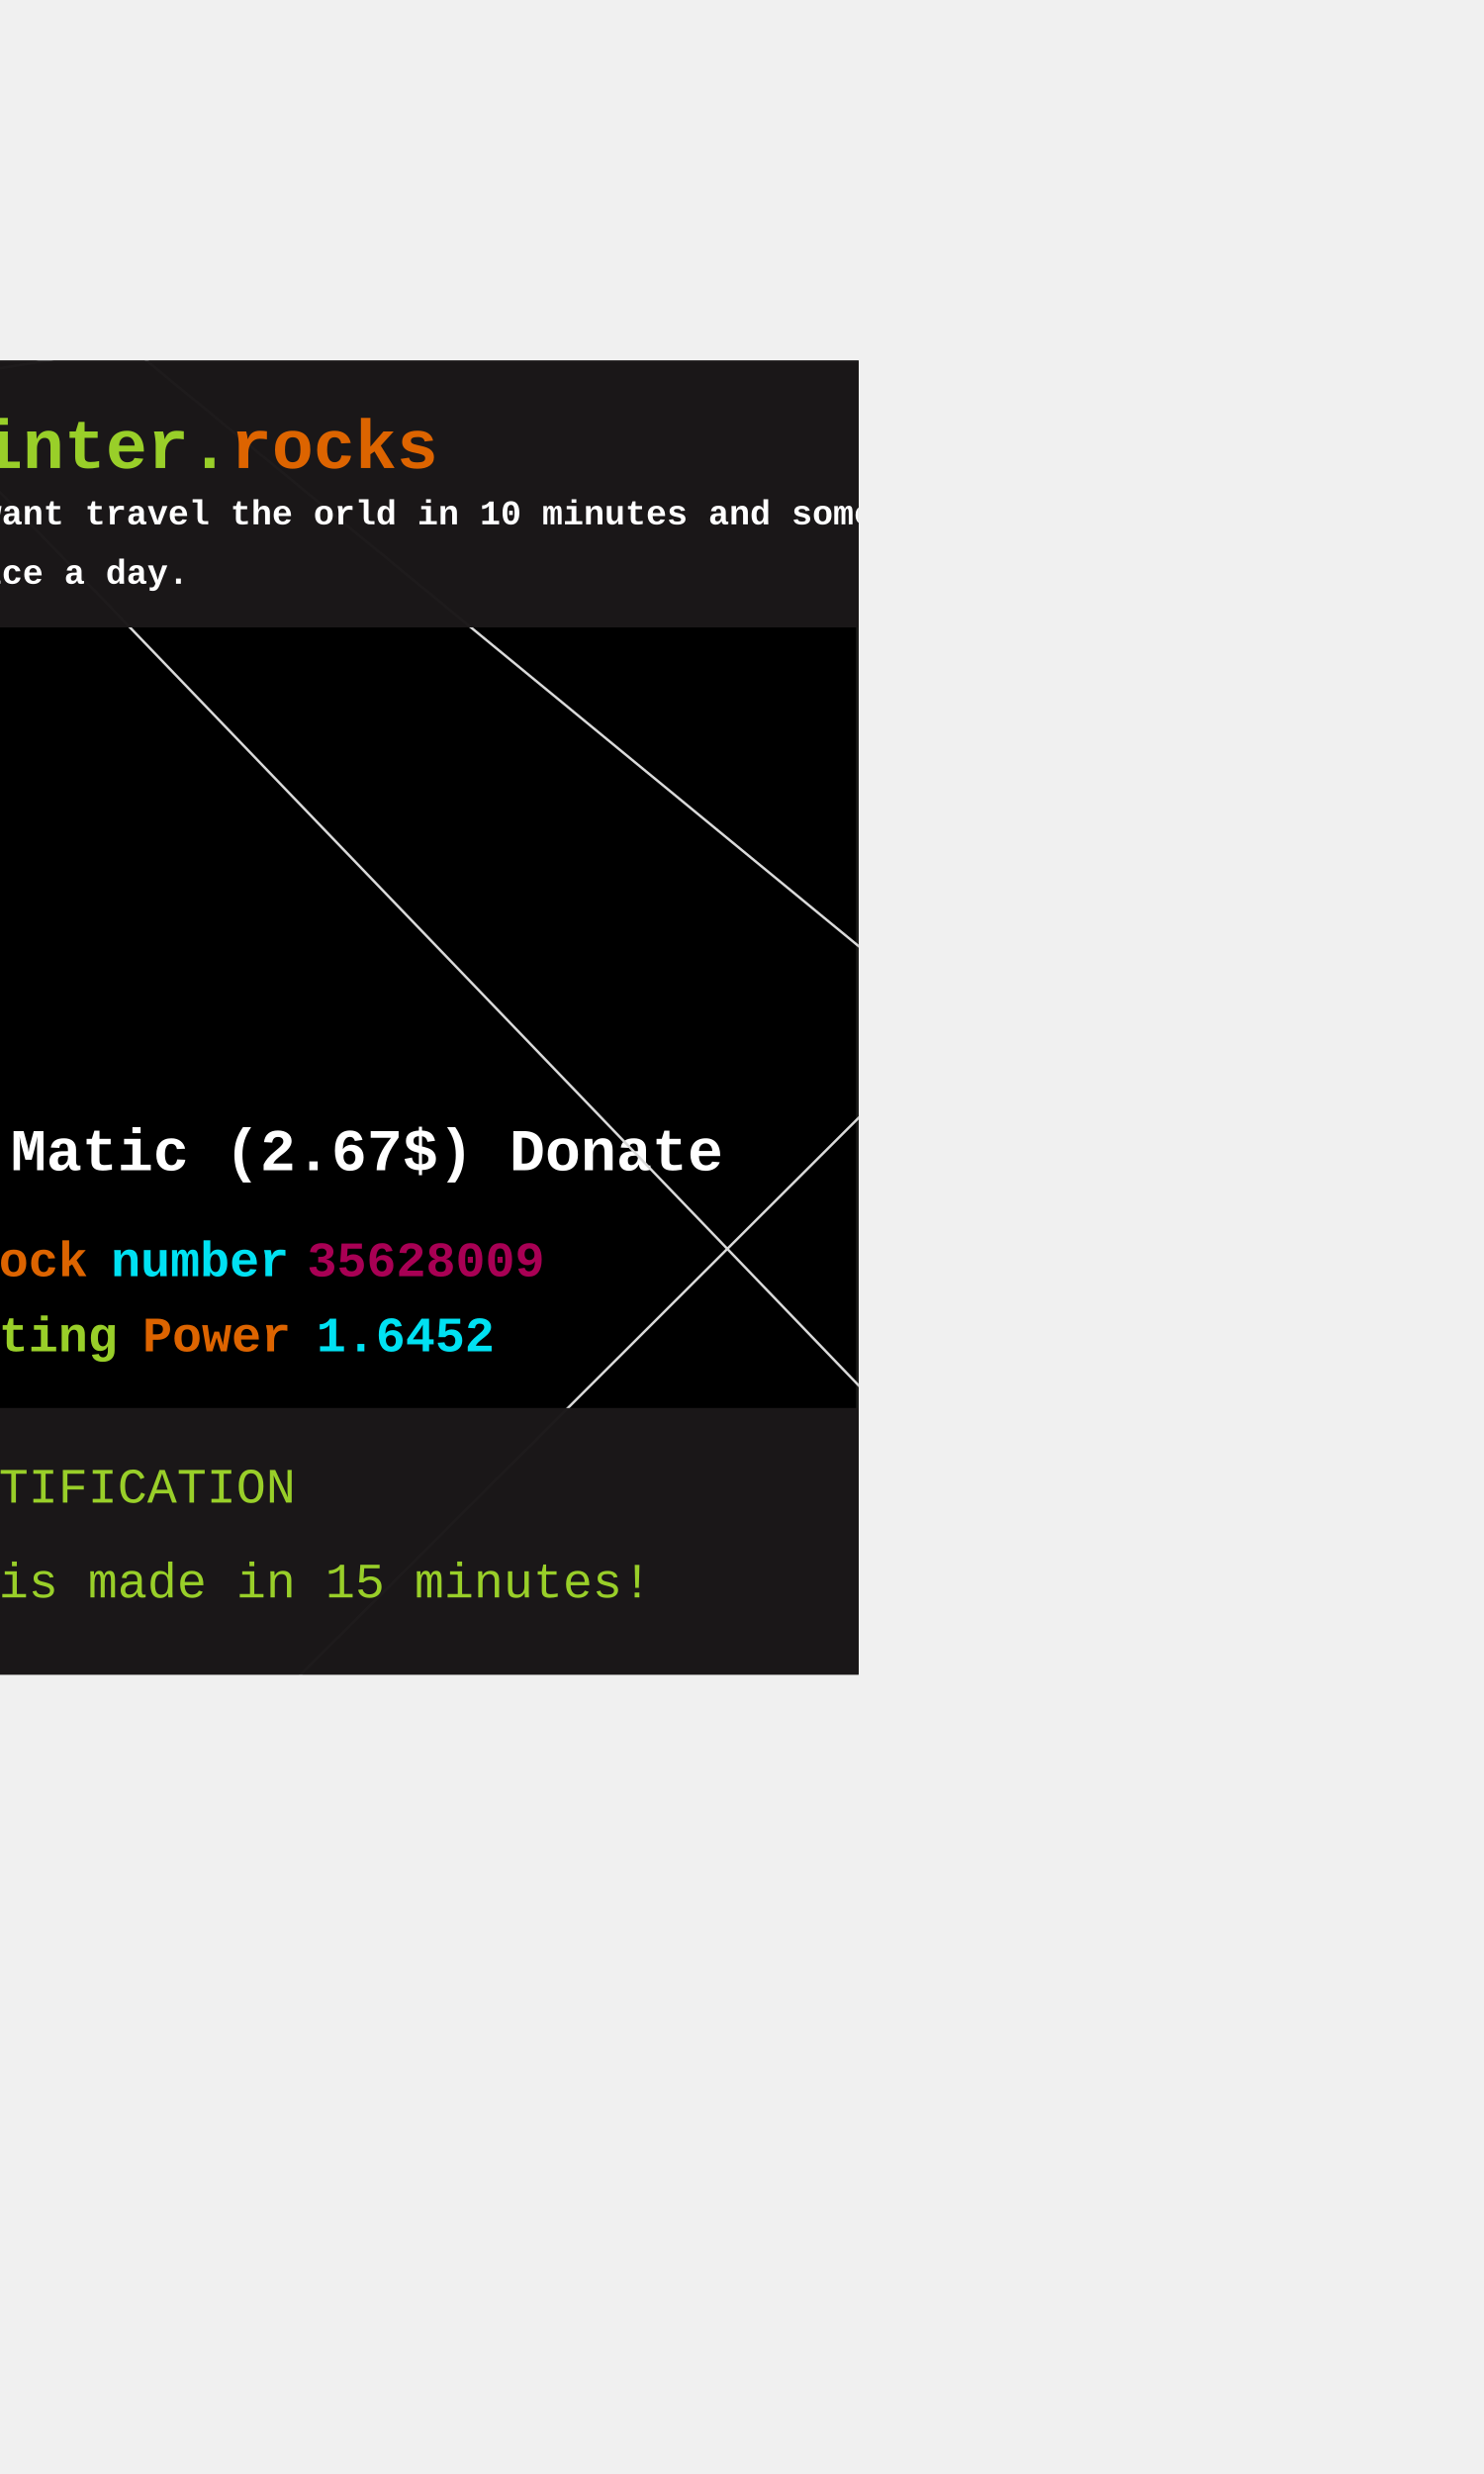
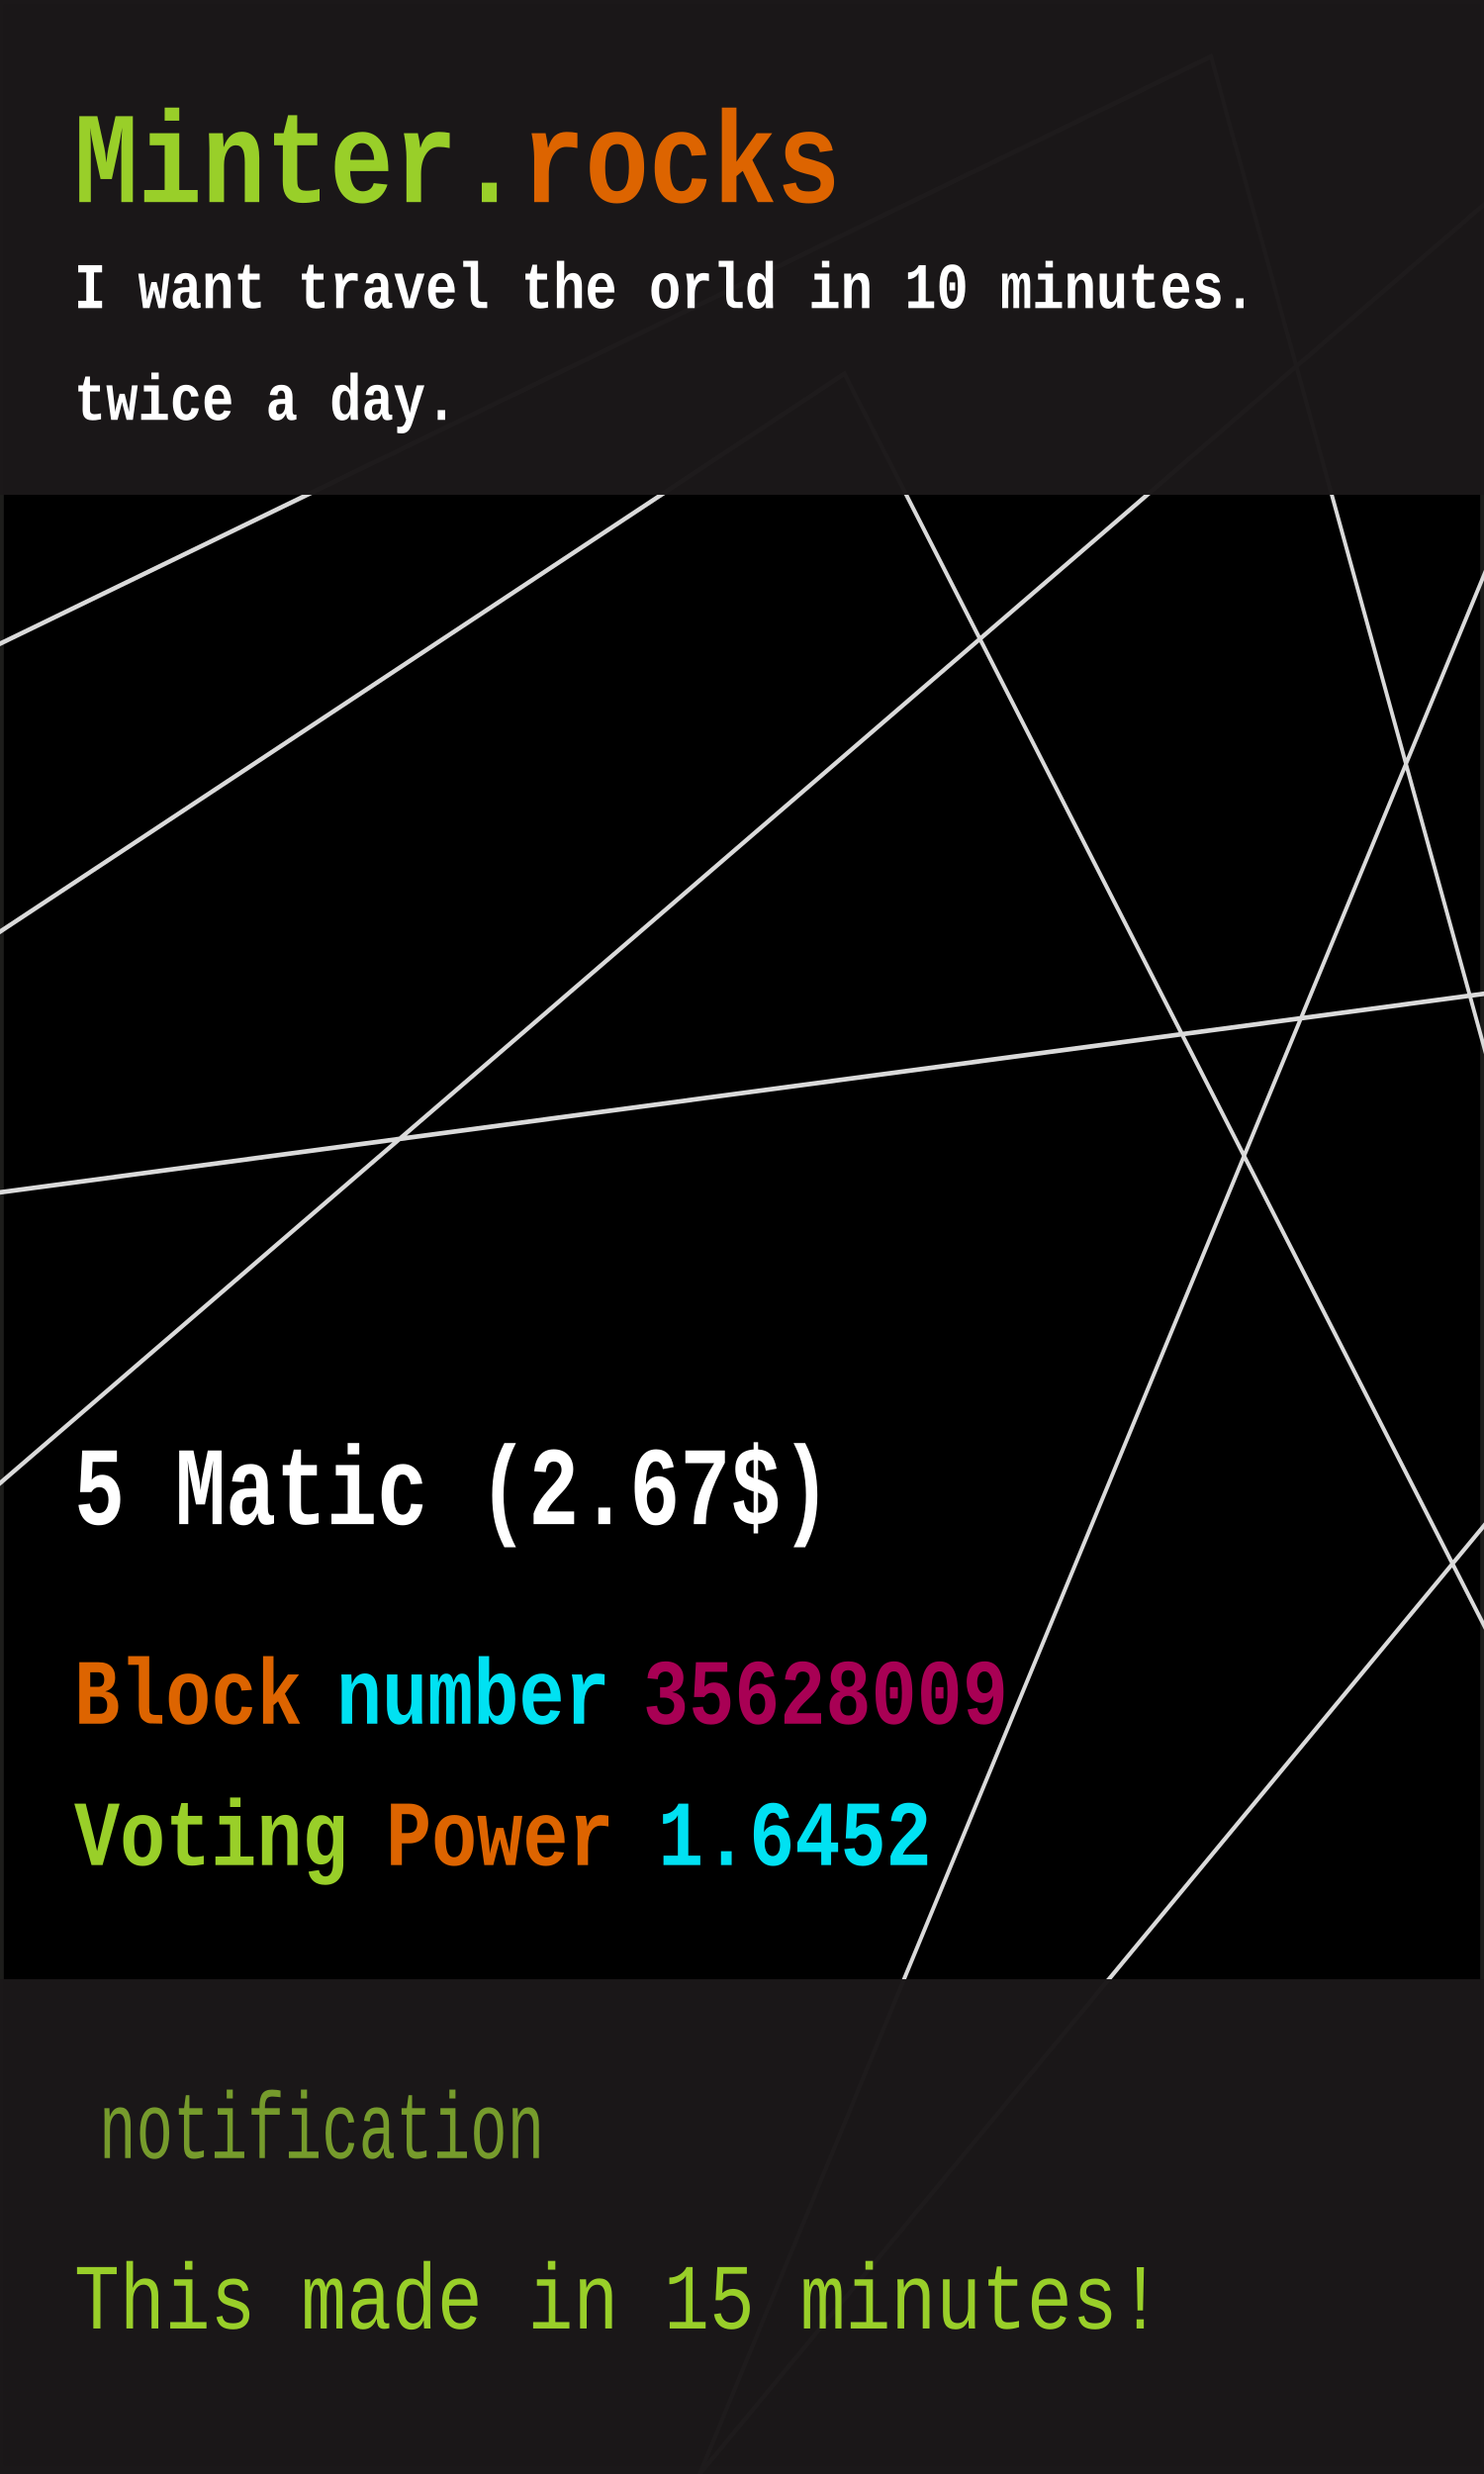
- <svg xmlns="http://www.w3.org/2000/svg" id="Layer_1" data-name="Layer 1" viewBox="100 0 300 500">
+ <svg xmlns="http://www.w3.org/2000/svg" xmlns:ns1="https://boxy-svg.com" viewBox="200 0 600 1000" width="600" height="1000">
  <defs>
-     <style>.cls-1,.cls-9{fill:none;}.cls-2{clip-path:url(#clip-path);}.cls-3{stroke:#1d1d1b;}.cls-3,.cls-9{stroke-miterlimit:10;}.cls-14,.cls-4,.cls-6,.cls-7,.cls-8{font-size:10px;}.cls-11,.cls-14,.cls-4{fill:#99cf29;}.cls-11,.cls-13,.cls-4,.cls-5,.cls-6,.cls-7,.cls-8{font-family:CourierNewPS-BoldMT, Courier New;font-weight:700;}.cls-5{font-size:12px;}.cls-13,.cls-5{fill:#fff;}.cls-6{fill:#a80054;}.cls-12,.cls-7{fill:#dd6400;}.cls-8{fill:#00e1f2;}.cls-9{stroke:#dadada;stroke-width:0.5px;}.cls-10{fill:#1b1718;opacity:0.98;}.cls-11{font-size:14px;}.cls-13{overflow: scroll; font-size:7px;}.cls-14{text-align: right; font-family:CourierNewPSMT, Courier New;}</style>
    <clipPath id="clip-path" transform="translate(78.35 72.9)">
      <rect class="cls-1" width="195.23" height="265.56" />
    </clipPath>
+     <style>.cls-1,.cls-9{fill:none;}.cls-2{clip-path:url(#clip-path);}.cls-3{stroke:#1d1d1b;}.cls-3,.cls-9{stroke-miterlimit:10;}.cls-14,.cls-4,.cls-6,.cls-7,.cls-8{font-size:10px;}.cls-11,.cls-14,.cls-4{fill:#99cf29;}.cls-11,.cls-13,.cls-4,.cls-5,.cls-6,.cls-7,.cls-8{font-family:CourierNewPS-BoldMT, Courier New;font-weight:700;}.cls-5{font-size:12px;}.cls-13,.cls-5{fill:#fff;}.cls-6{fill:#a80054;}.cls-12,.cls-7{fill:#dd6400;}.cls-8{fill:#00e1f2;}.cls-9{stroke:#dadada;stroke-width:0.5px;}.cls-10{fill:#1b1718;opacity:0.98;}.cls-11{font-size:14px;}.cls-13{font-size:7px;}.cls-14{font-family:CourierNewPSMT, Courier New;}</style>
  </defs>
-   <g class="cls-2">
+   <g class="cls-2" style="" transform="matrix(3.073298, 0, 0, 3.765627, -40.79286, -274.5142)">
    <rect class="cls-3" x="78.35" y="72.9" width="195.23" height="265.14" />
-     <text class="cls-4" transform="translate(87.76 273.1)">Voting</text>
-     <text class="cls-5" transform="translate(87.76 236.5)">5 Matic (2.67$) Donate</text>
-     <text class="cls-6" transform="translate(162.09 257.92)">35628009</text>
-     <text class="cls-7" transform="translate(87.76 257.92)">Block</text>
-     <text class="cls-7" transform="translate(128.81 273.1)">Power</text>
-     <text class="cls-8" transform="translate(122.42 257.92)">number</text>
-     <polygon class="cls-9" points="   500 0   56 443   72 79   403 25    320 51    331 465   63 475    88 87   413 425    80 446   462 332   485 365   75 28   " />
-     <rect class="cls-10" x="78.35" y="69.5" width="195.23" height="57.3" />
-     <rect class="cls-10" x="76.13" y="284.56" width="197.45" height="53.9" />
-     <text class="cls-11" transform="translate(87.76 94.59)">Minter.<tspan class="cls-12" x="58.81" y="0">rocks</tspan>
+     <text class="cls-4" style=" font-size: 10px;" x="88.111" y="273.1">Voting</text>
+     <text class="cls-5" style=" font-size: 12px;" x="88.111" y="236.5" transform="matrix(0.922287, 0, 0, 1, 6.847331, 0)">5 Matic (2.67$)</text>
+     <text class="cls-6" style=" font-size: 10px;" x="162.95" y="257.92">35628009</text>
+     <text class="cls-7" style=" font-size: 10px;" x="88.111" y="257.92">Block</text>
+     <text class="cls-7" style=" font-size: 10px;" x="129.11" y="273.1">Power</text>
+     <text class="cls-8" style=" font-size: 10px;" x="122.602" y="257.92">number</text>
+     <polygon class="cls-9" points="67.633 146.236 237.66 78.968 319.126 320.087 189.436 113.016 13.273 207.994 338.656 172.464 170.397 338.46 304.824 72.9 44.528 255.883 67.633 146.236" />
+     <rect class="cls-10" x="78.35" y="72.9" width="195.23" height="53.112" ns1:origin="0.5 0.5" />
+     <rect class="cls-10" x="78.35" y="285.348" width="195.23" height="53.112" />
+     <text class="cls-11" style="" x="88.111" y="94.59">Minter.<tspan class="cls-12" x="146.921" y="94.59" style="font-size: 14px; word-spacing: 0px;">rocks</tspan>
    </text>
-     <text class="cls-8" transform="translate(163.96 273.1)">1.6452</text>
-     <text class="cls-13" transform="translate(87.76 105.97)">I want travel the orld in 10 minutes and somethin to overflow  <tspan x="0" y="12">twice a day.</tspan>
+     <text class="cls-8" style=" font-size: 10px;" x="164.902" y="273.1">1.6452</text>
+     <text class="cls-13" style="" x="88.111" y="105.97">I want travel the orld in 10 minutes.<tspan x="88.111" y="117.97" style="font-size: 7px; word-spacing: 0px;">twice a day.</tspan>
    </text>
-     <text class="cls-14" transform="translate(87.75 303.68)">NOTIFICATION</text>
-     <text class="cls-14" transform="translate(87.76 322.84)">This made in 15 minutes!</text>
+     <text class="cls-14" transform="matrix(0.813628, 0, 0, 1.01345, 91.36533, 304.5467)" style="fill: rgb(118, 155, 44); paint-order: fill; " ns1:origin="0.494311 0.497584">notification</text>
+     <text class="cls-14" transform="matrix(0.994492, 0, 0, 1, 88.11149, 322.84)" style="">This made in 15 minutes!</text>
  </g>
</svg>
